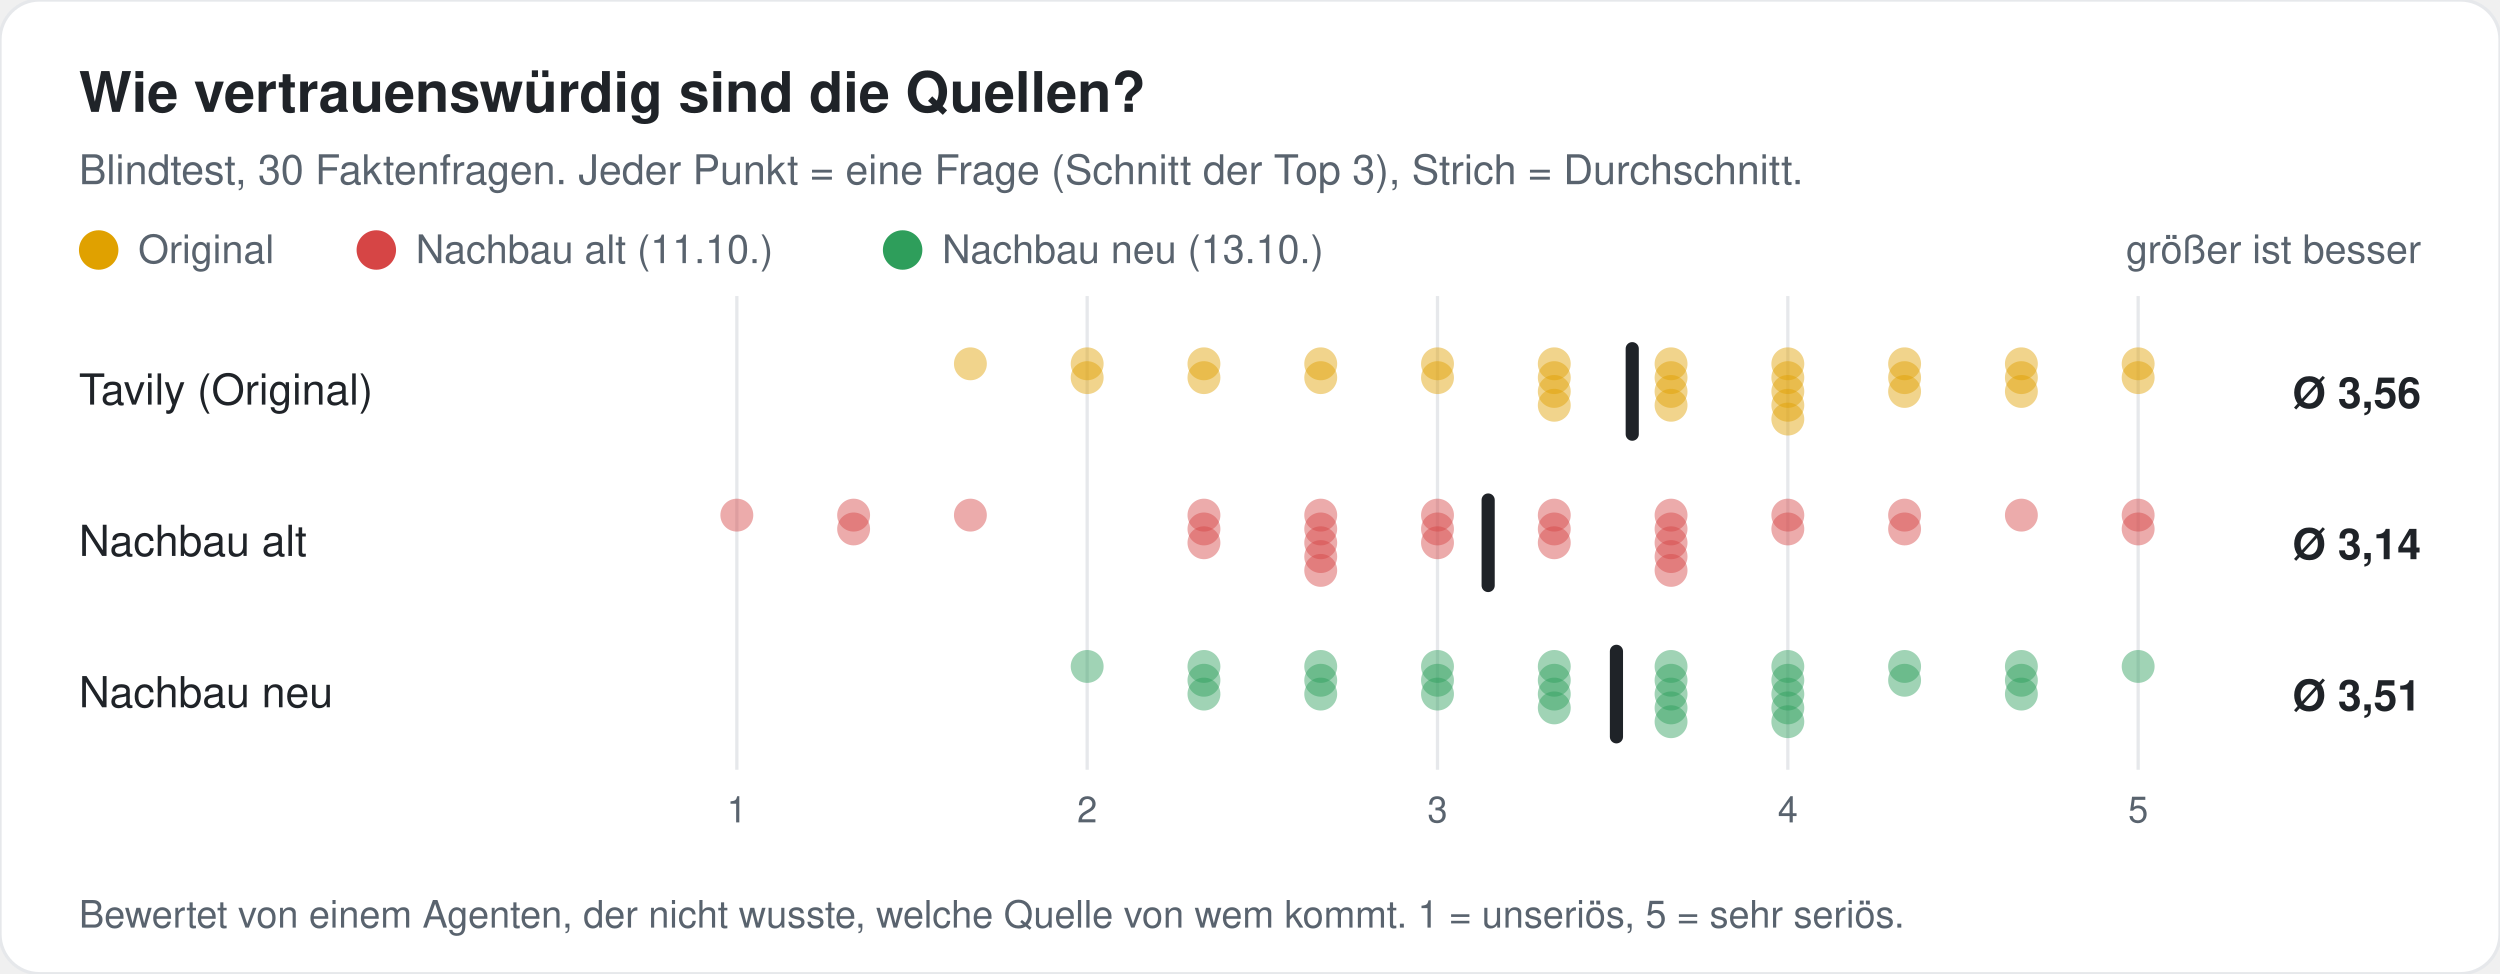
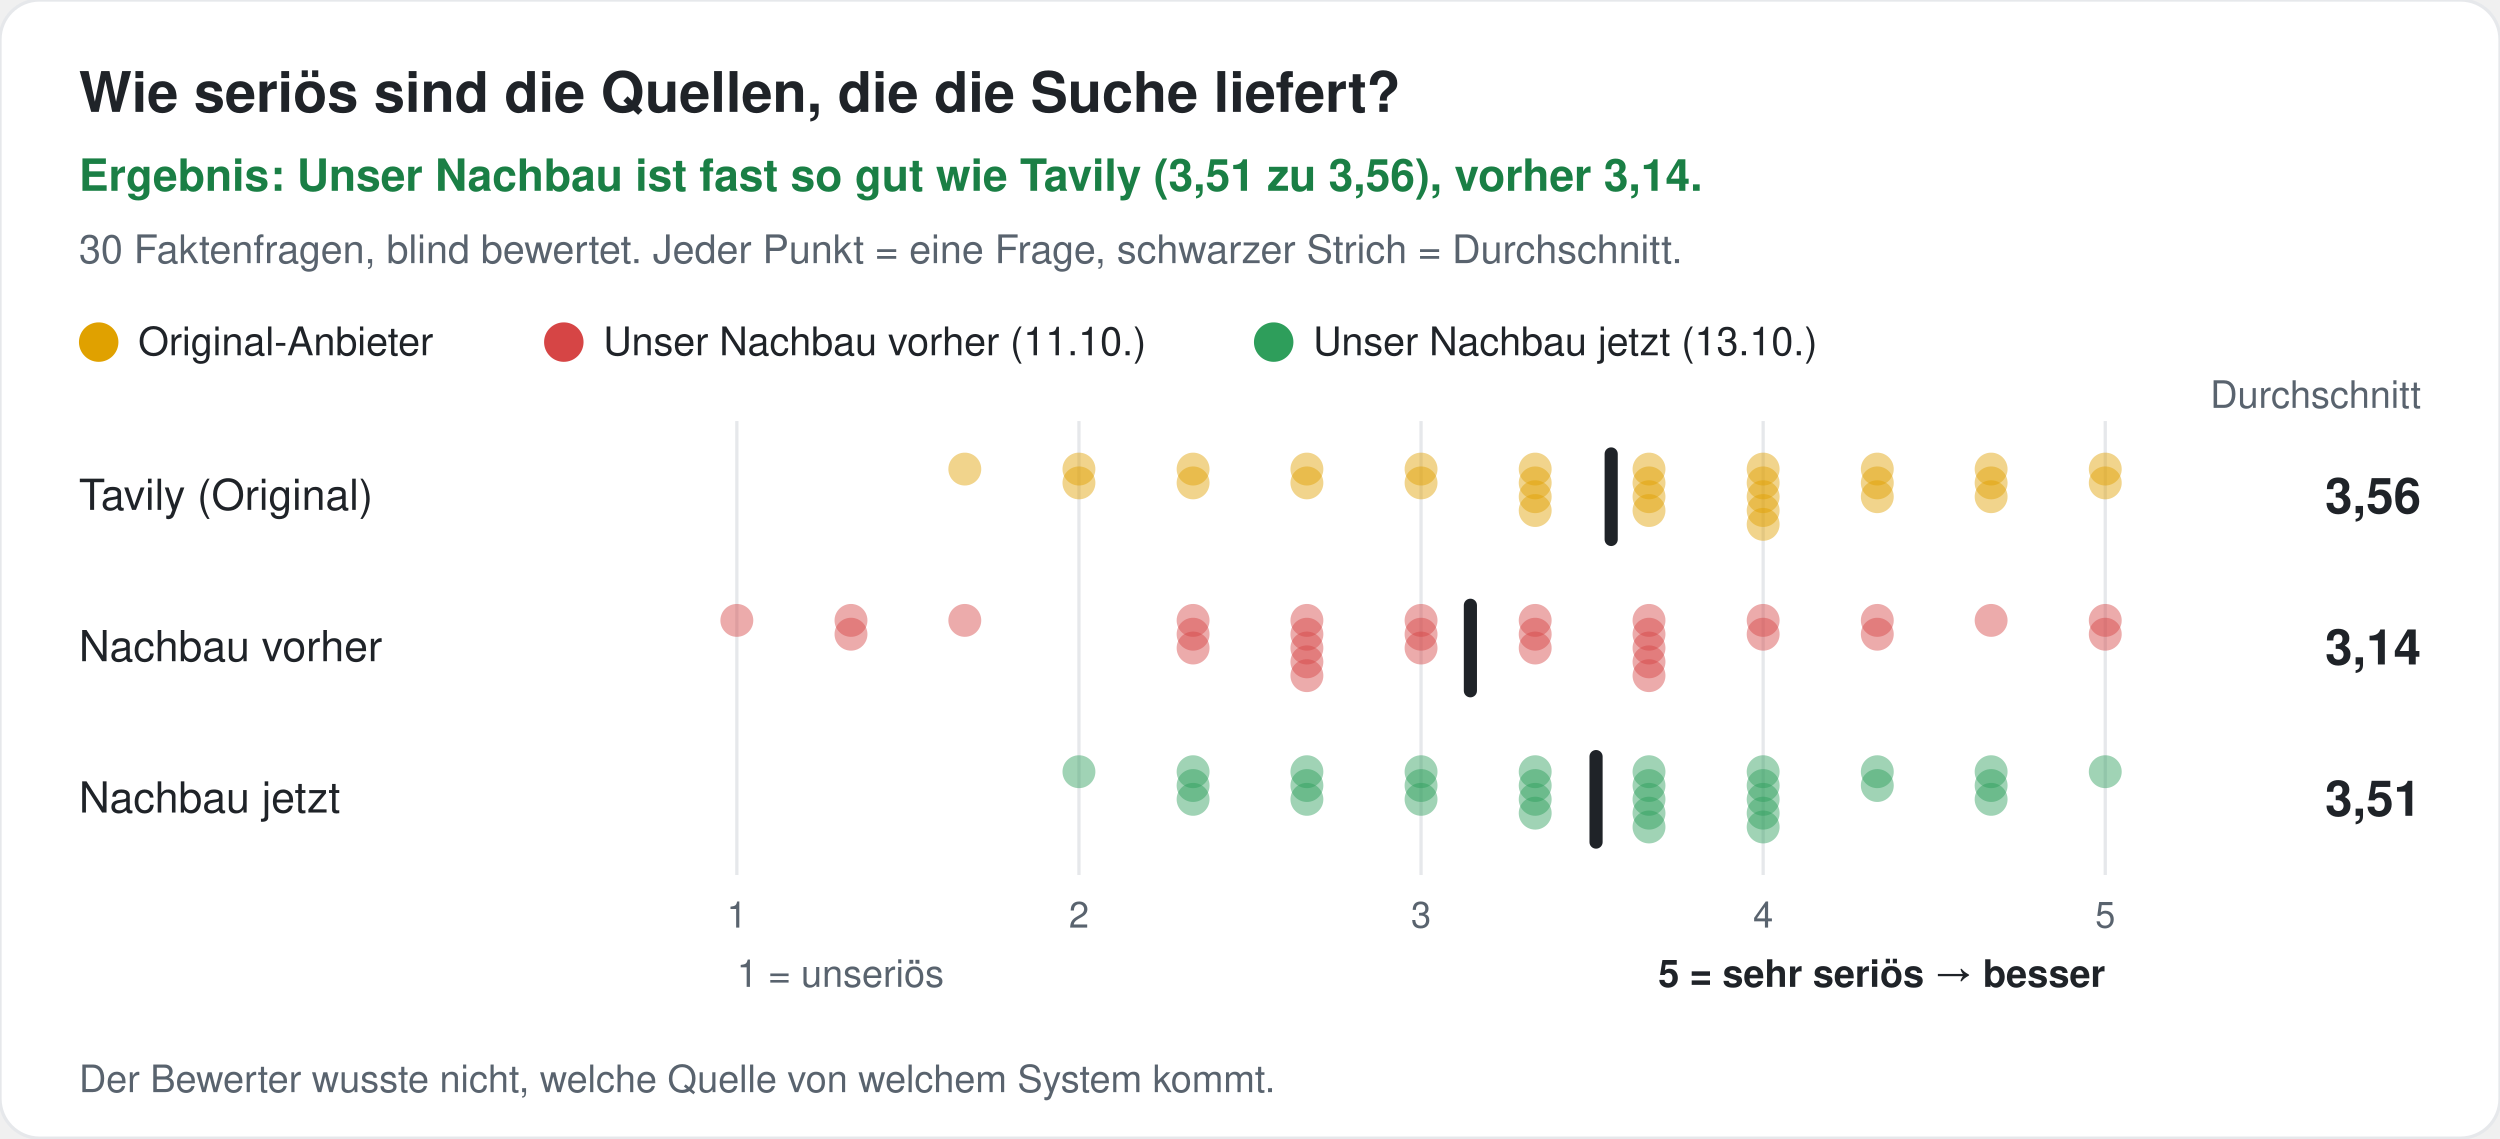
- <svg xmlns="http://www.w3.org/2000/svg" width="760" height="296" viewBox="0 0 760 296" font-family="-apple-system, BlinkMacSystemFont, 'Segoe UI', Helvetica, Arial, sans-serif">
-   <rect width="760" height="296" rx="12" fill="#FFFFFF" stroke="#E6E8EB" />
-   <text x="24.0" y="34.0" font-size="17" fill="#1F2328" text-anchor="start" font-weight="650">Wie vertrauenswürdig sind die Quellen?</text>
-   <text x="24.0" y="56.0" font-size="12.5" fill="#59636E" text-anchor="start" font-weight="400">Blindtest, 30 Faktenfragen. Jeder Punkt = eine Frage (Schnitt der Top 3), Strich = Durchschnitt.</text>
-   <circle cx="30" cy="76" r="6" fill="#E0A100" />
-   <text x="42.0" y="80.0" font-size="12" fill="#59636E" text-anchor="start" font-weight="400">Original</text>
-   <circle cx="114.4" cy="76" r="6" fill="#D64545" />
-   <text x="126.4" y="80.0" font-size="12" fill="#59636E" text-anchor="start" font-weight="400">Nachbau alt (11.10.)</text>
-   <circle cx="274.4" cy="76" r="6" fill="#2E9E5B" />
-   <text x="286.4" y="80.0" font-size="12" fill="#59636E" text-anchor="start" font-weight="400">Nachbau neu (13.10.)</text>
-   <text x="736.0" y="80.0" font-size="12" fill="#59636E" text-anchor="end" font-weight="400">größer ist besser</text>
-   <line x1="224.0" x2="224.0" y1="90" y2="234" stroke="#E6E8EB" />
-   <text x="224.0" y="250.0" font-size="11" fill="#59636E" text-anchor="middle" font-weight="400">1</text>
-   <line x1="330.5" x2="330.5" y1="90" y2="234" stroke="#E6E8EB" />
-   <text x="330.5" y="250.0" font-size="11" fill="#59636E" text-anchor="middle" font-weight="400">2</text>
-   <line x1="437.0" x2="437.0" y1="90" y2="234" stroke="#E6E8EB" />
-   <text x="437.0" y="250.0" font-size="11" fill="#59636E" text-anchor="middle" font-weight="400">3</text>
-   <line x1="543.5" x2="543.5" y1="90" y2="234" stroke="#E6E8EB" />
-   <text x="543.5" y="250.0" font-size="11" fill="#59636E" text-anchor="middle" font-weight="400">4</text>
-   <line x1="650.0" x2="650.0" y1="90" y2="234" stroke="#E6E8EB" />
-   <text x="650.0" y="250.0" font-size="11" fill="#59636E" text-anchor="middle" font-weight="400">5</text>
-   <text x="24.0" y="123.0" font-size="13" fill="#1F2328" text-anchor="start" font-weight="400">Tavily (Original)</text>
-   <circle cx="543.5" cy="110.6" r="5" fill="#E0A100" fill-opacity="0.45" />
-   <circle cx="508.0" cy="110.6" r="5" fill="#E0A100" fill-opacity="0.45" />
-   <circle cx="472.5" cy="110.6" r="5" fill="#E0A100" fill-opacity="0.45" />
-   <circle cx="579.0" cy="110.6" r="5" fill="#E0A100" fill-opacity="0.45" />
-   <circle cx="472.5" cy="114.8" r="5" fill="#E0A100" fill-opacity="0.45" />
-   <circle cx="614.5" cy="110.6" r="5" fill="#E0A100" fill-opacity="0.45" />
-   <circle cx="650.0" cy="110.6" r="5" fill="#E0A100" fill-opacity="0.45" />
-   <circle cx="366.0" cy="110.6" r="5" fill="#E0A100" fill-opacity="0.45" />
-   <circle cx="330.5" cy="110.6" r="5" fill="#E0A100" fill-opacity="0.45" />
-   <circle cx="401.5" cy="110.6" r="5" fill="#E0A100" fill-opacity="0.45" />
-   <circle cx="614.5" cy="114.8" r="5" fill="#E0A100" fill-opacity="0.45" />
-   <circle cx="579.0" cy="114.8" r="5" fill="#E0A100" fill-opacity="0.45" />
-   <circle cx="650.0" cy="114.8" r="5" fill="#E0A100" fill-opacity="0.45" />
-   <circle cx="614.5" cy="119.0" r="5" fill="#E0A100" fill-opacity="0.45" />
-   <circle cx="366.0" cy="114.8" r="5" fill="#E0A100" fill-opacity="0.45" />
-   <circle cx="508.0" cy="114.8" r="5" fill="#E0A100" fill-opacity="0.45" />
-   <circle cx="543.5" cy="114.8" r="5" fill="#E0A100" fill-opacity="0.45" />
-   <circle cx="472.5" cy="119.0" r="5" fill="#E0A100" fill-opacity="0.45" />
-   <circle cx="295.0" cy="110.6" r="5" fill="#E0A100" fill-opacity="0.45" />
-   <circle cx="437.0" cy="110.6" r="5" fill="#E0A100" fill-opacity="0.45" />
-   <circle cx="437.0" cy="114.8" r="5" fill="#E0A100" fill-opacity="0.45" />
-   <circle cx="579.0" cy="119.0" r="5" fill="#E0A100" fill-opacity="0.45" />
-   <circle cx="543.5" cy="119.0" r="5" fill="#E0A100" fill-opacity="0.45" />
-   <circle cx="472.5" cy="123.2" r="5" fill="#E0A100" fill-opacity="0.45" />
-   <circle cx="543.5" cy="123.2" r="5" fill="#E0A100" fill-opacity="0.45" />
-   <circle cx="401.5" cy="114.8" r="5" fill="#E0A100" fill-opacity="0.45" />
-   <circle cx="508.0" cy="119.0" r="5" fill="#E0A100" fill-opacity="0.45" />
-   <circle cx="330.5" cy="114.8" r="5" fill="#E0A100" fill-opacity="0.45" />
-   <circle cx="543.5" cy="127.4" r="5" fill="#E0A100" fill-opacity="0.45" />
-   <circle cx="508.0" cy="123.2" r="5" fill="#E0A100" fill-opacity="0.45" />
-   <rect x="494.2" y="104.0" width="4" height="30" rx="2" fill="#1F2328" />
-   <text x="736.0" y="124.0" font-size="13" fill="#1F2328" text-anchor="end" font-weight="650">Ø 3,56</text>
-   <text x="24.0" y="169.0" font-size="13" fill="#1F2328" text-anchor="start" font-weight="400">Nachbau alt</text>
-   <circle cx="401.5" cy="156.6" r="5" fill="#D64545" fill-opacity="0.45" />
-   <circle cx="508.0" cy="156.6" r="5" fill="#D64545" fill-opacity="0.45" />
-   <circle cx="295.0" cy="156.6" r="5" fill="#D64545" fill-opacity="0.45" />
-   <circle cx="508.0" cy="160.8" r="5" fill="#D64545" fill-opacity="0.45" />
-   <circle cx="650.0" cy="156.6" r="5" fill="#D64545" fill-opacity="0.45" />
-   <circle cx="508.0" cy="165.0" r="5" fill="#D64545" fill-opacity="0.45" />
-   <circle cx="259.5" cy="156.6" r="5" fill="#D64545" fill-opacity="0.45" />
-   <circle cx="401.5" cy="160.8" r="5" fill="#D64545" fill-opacity="0.45" />
-   <circle cx="401.5" cy="165.0" r="5" fill="#D64545" fill-opacity="0.45" />
-   <circle cx="472.5" cy="156.6" r="5" fill="#D64545" fill-opacity="0.45" />
-   <circle cx="543.5" cy="156.6" r="5" fill="#D64545" fill-opacity="0.45" />
-   <circle cx="366.0" cy="156.6" r="5" fill="#D64545" fill-opacity="0.45" />
-   <circle cx="650.0" cy="160.8" r="5" fill="#D64545" fill-opacity="0.45" />
-   <circle cx="366.0" cy="160.8" r="5" fill="#D64545" fill-opacity="0.45" />
-   <circle cx="401.5" cy="169.2" r="5" fill="#D64545" fill-opacity="0.45" />
-   <circle cx="437.0" cy="156.6" r="5" fill="#D64545" fill-opacity="0.45" />
-   <circle cx="437.0" cy="160.8" r="5" fill="#D64545" fill-opacity="0.45" />
-   <circle cx="437.0" cy="165.0" r="5" fill="#D64545" fill-opacity="0.45" />
-   <circle cx="508.0" cy="169.2" r="5" fill="#D64545" fill-opacity="0.45" />
-   <circle cx="401.5" cy="173.4" r="5" fill="#D64545" fill-opacity="0.45" />
-   <circle cx="579.0" cy="156.6" r="5" fill="#D64545" fill-opacity="0.45" />
-   <circle cx="579.0" cy="160.8" r="5" fill="#D64545" fill-opacity="0.45" />
-   <circle cx="224.0" cy="156.6" r="5" fill="#D64545" fill-opacity="0.45" />
-   <circle cx="508.0" cy="173.4" r="5" fill="#D64545" fill-opacity="0.45" />
-   <circle cx="543.5" cy="160.8" r="5" fill="#D64545" fill-opacity="0.45" />
-   <circle cx="472.5" cy="160.8" r="5" fill="#D64545" fill-opacity="0.45" />
-   <circle cx="259.5" cy="160.8" r="5" fill="#D64545" fill-opacity="0.45" />
-   <circle cx="472.5" cy="165.0" r="5" fill="#D64545" fill-opacity="0.45" />
-   <circle cx="366.0" cy="165.0" r="5" fill="#D64545" fill-opacity="0.45" />
-   <circle cx="614.5" cy="156.6" r="5" fill="#D64545" fill-opacity="0.45" />
-   <rect x="450.4" y="150.0" width="4" height="30" rx="2" fill="#1F2328" />
-   <text x="736.0" y="170.0" font-size="13" fill="#1F2328" text-anchor="end" font-weight="650">Ø 3,14</text>
-   <text x="24.0" y="215.0" font-size="13" fill="#1F2328" text-anchor="start" font-weight="400">Nachbau neu</text>
-   <circle cx="437.0" cy="202.6" r="5" fill="#2E9E5B" fill-opacity="0.45" />
-   <circle cx="508.0" cy="202.6" r="5" fill="#2E9E5B" fill-opacity="0.45" />
-   <circle cx="401.5" cy="202.6" r="5" fill="#2E9E5B" fill-opacity="0.45" />
-   <circle cx="508.0" cy="206.8" r="5" fill="#2E9E5B" fill-opacity="0.45" />
-   <circle cx="579.0" cy="202.6" r="5" fill="#2E9E5B" fill-opacity="0.45" />
-   <circle cx="508.0" cy="211.0" r="5" fill="#2E9E5B" fill-opacity="0.45" />
-   <circle cx="366.0" cy="202.6" r="5" fill="#2E9E5B" fill-opacity="0.45" />
-   <circle cx="401.5" cy="206.8" r="5" fill="#2E9E5B" fill-opacity="0.45" />
-   <circle cx="543.5" cy="202.6" r="5" fill="#2E9E5B" fill-opacity="0.45" />
-   <circle cx="472.5" cy="202.6" r="5" fill="#2E9E5B" fill-opacity="0.45" />
-   <circle cx="508.0" cy="215.2" r="5" fill="#2E9E5B" fill-opacity="0.45" />
-   <circle cx="330.5" cy="202.6" r="5" fill="#2E9E5B" fill-opacity="0.45" />
-   <circle cx="579.0" cy="206.8" r="5" fill="#2E9E5B" fill-opacity="0.45" />
-   <circle cx="472.5" cy="206.8" r="5" fill="#2E9E5B" fill-opacity="0.45" />
-   <circle cx="366.0" cy="206.8" r="5" fill="#2E9E5B" fill-opacity="0.45" />
-   <circle cx="437.0" cy="206.8" r="5" fill="#2E9E5B" fill-opacity="0.45" />
-   <circle cx="543.5" cy="206.8" r="5" fill="#2E9E5B" fill-opacity="0.45" />
-   <circle cx="472.5" cy="211.0" r="5" fill="#2E9E5B" fill-opacity="0.45" />
-   <circle cx="543.5" cy="211.0" r="5" fill="#2E9E5B" fill-opacity="0.45" />
-   <circle cx="401.5" cy="211.0" r="5" fill="#2E9E5B" fill-opacity="0.45" />
-   <circle cx="614.5" cy="202.6" r="5" fill="#2E9E5B" fill-opacity="0.45" />
-   <circle cx="614.5" cy="206.8" r="5" fill="#2E9E5B" fill-opacity="0.45" />
-   <circle cx="366.0" cy="211.0" r="5" fill="#2E9E5B" fill-opacity="0.45" />
-   <circle cx="614.5" cy="211.0" r="5" fill="#2E9E5B" fill-opacity="0.45" />
-   <circle cx="543.5" cy="215.2" r="5" fill="#2E9E5B" fill-opacity="0.45" />
-   <circle cx="472.5" cy="215.2" r="5" fill="#2E9E5B" fill-opacity="0.45" />
-   <circle cx="437.0" cy="211.0" r="5" fill="#2E9E5B" fill-opacity="0.45" />
-   <circle cx="508.0" cy="219.4" r="5" fill="#2E9E5B" fill-opacity="0.45" />
-   <circle cx="543.5" cy="219.4" r="5" fill="#2E9E5B" fill-opacity="0.45" />
-   <circle cx="650.0" cy="202.6" r="5" fill="#2E9E5B" fill-opacity="0.45" />
-   <rect x="489.4" y="196.0" width="4" height="30" rx="2" fill="#1F2328" />
-   <text x="736.0" y="216.0" font-size="13" fill="#1F2328" text-anchor="end" font-weight="650">Ø 3,51</text>
-   <text x="24.0" y="282.0" font-size="11.5" fill="#59636E" text-anchor="start" font-weight="400">Bewertet von einem Agenten, der nicht wusste, welche Quelle von wem kommt. 1 = unseriös, 5 = sehr seriös.</text>
+ <svg xmlns="http://www.w3.org/2000/svg" width="760" height="346" viewBox="0 0 760 346" font-family="-apple-system, BlinkMacSystemFont, 'Segoe UI', Helvetica, Arial, sans-serif">
+   <rect width="760" height="346" rx="12" fill="#FFFFFF" stroke="#E6E8EB" />
+   <text x="24.0" y="34.0" font-size="17" fill="#1F2328" text-anchor="start" font-weight="650">Wie seriös sind die Quellen, die die Suche liefert?</text>
+   <text x="24.0" y="58.0" font-size="13.5" fill="#1A7F45" text-anchor="start" font-weight="650">Ergebnis: Unser Nachbau ist fast so gut wie Tavily (3,51 zu 3,56), vorher 3,14.</text>
+   <text x="24.0" y="80.0" font-size="12" fill="#59636E" text-anchor="start" font-weight="400">30 Faktenfragen, blind bewertet. Jeder Punkt = eine Frage, schwarzer Strich = Durchschnitt.</text>
+   <circle cx="30" cy="104" r="6" fill="#E0A100" />
+   <text x="42.0" y="108.0" font-size="12" fill="#1F2328" text-anchor="start" font-weight="400">Original-Anbieter</text>
+   <circle cx="171.4" cy="104" r="6" fill="#D64545" />
+   <text x="183.4" y="108.0" font-size="12" fill="#1F2328" text-anchor="start" font-weight="400">Unser Nachbau vorher (11.10.)</text>
+   <circle cx="387.2" cy="104" r="6" fill="#2E9E5B" />
+   <text x="399.2" y="108.0" font-size="12" fill="#1F2328" text-anchor="start" font-weight="400">Unser Nachbau jetzt (13.10.)</text>
+   <text x="736.0" y="124.0" font-size="11.5" fill="#59636E" text-anchor="end" font-weight="400">Durchschnitt</text>
+   <line x1="224.0" x2="224.0" y1="128" y2="266" stroke="#E6E8EB" />
+   <text x="224.0" y="282.0" font-size="11" fill="#59636E" text-anchor="middle" font-weight="400">1</text>
+   <line x1="328.0" x2="328.0" y1="128" y2="266" stroke="#E6E8EB" />
+   <text x="328.0" y="282.0" font-size="11" fill="#59636E" text-anchor="middle" font-weight="400">2</text>
+   <line x1="432.0" x2="432.0" y1="128" y2="266" stroke="#E6E8EB" />
+   <text x="432.0" y="282.0" font-size="11" fill="#59636E" text-anchor="middle" font-weight="400">3</text>
+   <line x1="536.0" x2="536.0" y1="128" y2="266" stroke="#E6E8EB" />
+   <text x="536.0" y="282.0" font-size="11" fill="#59636E" text-anchor="middle" font-weight="400">4</text>
+   <line x1="640.0" x2="640.0" y1="128" y2="266" stroke="#E6E8EB" />
+   <text x="640.0" y="282.0" font-size="11" fill="#59636E" text-anchor="middle" font-weight="400">5</text>
+   <text x="224.0" y="300.0" font-size="11.5" fill="#59636E" text-anchor="start" font-weight="400">1 = unseriös</text>
+   <text x="640.0" y="300.0" font-size="11.5" fill="#1F2328" text-anchor="end" font-weight="600">5 = sehr seriös  →  besser</text>
+   <text x="24.0" y="155.0" font-size="13" fill="#1F2328" text-anchor="start" font-weight="400">Tavily (Original)</text>
+   <circle cx="536.0" cy="142.6" r="5" fill="#E0A100" fill-opacity="0.45" />
+   <circle cx="501.3" cy="142.6" r="5" fill="#E0A100" fill-opacity="0.45" />
+   <circle cx="466.7" cy="142.6" r="5" fill="#E0A100" fill-opacity="0.45" />
+   <circle cx="570.7" cy="142.6" r="5" fill="#E0A100" fill-opacity="0.45" />
+   <circle cx="466.7" cy="146.8" r="5" fill="#E0A100" fill-opacity="0.45" />
+   <circle cx="605.3" cy="142.6" r="5" fill="#E0A100" fill-opacity="0.45" />
+   <circle cx="640.0" cy="142.6" r="5" fill="#E0A100" fill-opacity="0.45" />
+   <circle cx="362.7" cy="142.6" r="5" fill="#E0A100" fill-opacity="0.45" />
+   <circle cx="328.0" cy="142.6" r="5" fill="#E0A100" fill-opacity="0.45" />
+   <circle cx="397.3" cy="142.6" r="5" fill="#E0A100" fill-opacity="0.45" />
+   <circle cx="605.3" cy="146.8" r="5" fill="#E0A100" fill-opacity="0.45" />
+   <circle cx="570.7" cy="146.8" r="5" fill="#E0A100" fill-opacity="0.45" />
+   <circle cx="640.0" cy="146.8" r="5" fill="#E0A100" fill-opacity="0.45" />
+   <circle cx="605.3" cy="151.0" r="5" fill="#E0A100" fill-opacity="0.45" />
+   <circle cx="362.7" cy="146.8" r="5" fill="#E0A100" fill-opacity="0.45" />
+   <circle cx="501.3" cy="146.8" r="5" fill="#E0A100" fill-opacity="0.45" />
+   <circle cx="536.0" cy="146.8" r="5" fill="#E0A100" fill-opacity="0.45" />
+   <circle cx="466.7" cy="151.0" r="5" fill="#E0A100" fill-opacity="0.45" />
+   <circle cx="293.3" cy="142.6" r="5" fill="#E0A100" fill-opacity="0.45" />
+   <circle cx="432.0" cy="142.6" r="5" fill="#E0A100" fill-opacity="0.45" />
+   <circle cx="432.0" cy="146.8" r="5" fill="#E0A100" fill-opacity="0.45" />
+   <circle cx="570.7" cy="151.0" r="5" fill="#E0A100" fill-opacity="0.45" />
+   <circle cx="536.0" cy="151.0" r="5" fill="#E0A100" fill-opacity="0.45" />
+   <circle cx="466.7" cy="155.2" r="5" fill="#E0A100" fill-opacity="0.45" />
+   <circle cx="536.0" cy="155.2" r="5" fill="#E0A100" fill-opacity="0.45" />
+   <circle cx="397.3" cy="146.8" r="5" fill="#E0A100" fill-opacity="0.45" />
+   <circle cx="501.3" cy="151.0" r="5" fill="#E0A100" fill-opacity="0.45" />
+   <circle cx="328.0" cy="146.8" r="5" fill="#E0A100" fill-opacity="0.45" />
+   <circle cx="536.0" cy="159.4" r="5" fill="#E0A100" fill-opacity="0.45" />
+   <circle cx="501.3" cy="155.2" r="5" fill="#E0A100" fill-opacity="0.45" />
+   <rect x="487.8" y="136.0" width="4" height="30" rx="2" fill="#1F2328" />
+   <text x="736.0" y="156.0" font-size="15" fill="#1F2328" text-anchor="end" font-weight="700">3,56</text>
+   <text x="24.0" y="201.0" font-size="13" fill="#1F2328" text-anchor="start" font-weight="400">Nachbau vorher</text>
+   <circle cx="397.3" cy="188.6" r="5" fill="#D64545" fill-opacity="0.45" />
+   <circle cx="501.3" cy="188.6" r="5" fill="#D64545" fill-opacity="0.45" />
+   <circle cx="293.3" cy="188.6" r="5" fill="#D64545" fill-opacity="0.45" />
+   <circle cx="501.3" cy="192.8" r="5" fill="#D64545" fill-opacity="0.45" />
+   <circle cx="640.0" cy="188.6" r="5" fill="#D64545" fill-opacity="0.45" />
+   <circle cx="501.3" cy="197.0" r="5" fill="#D64545" fill-opacity="0.45" />
+   <circle cx="258.7" cy="188.6" r="5" fill="#D64545" fill-opacity="0.45" />
+   <circle cx="397.3" cy="192.8" r="5" fill="#D64545" fill-opacity="0.45" />
+   <circle cx="397.3" cy="197.0" r="5" fill="#D64545" fill-opacity="0.45" />
+   <circle cx="466.7" cy="188.6" r="5" fill="#D64545" fill-opacity="0.45" />
+   <circle cx="536.0" cy="188.6" r="5" fill="#D64545" fill-opacity="0.45" />
+   <circle cx="362.7" cy="188.6" r="5" fill="#D64545" fill-opacity="0.45" />
+   <circle cx="640.0" cy="192.8" r="5" fill="#D64545" fill-opacity="0.45" />
+   <circle cx="362.7" cy="192.8" r="5" fill="#D64545" fill-opacity="0.45" />
+   <circle cx="397.3" cy="201.2" r="5" fill="#D64545" fill-opacity="0.45" />
+   <circle cx="432.0" cy="188.6" r="5" fill="#D64545" fill-opacity="0.45" />
+   <circle cx="432.0" cy="192.8" r="5" fill="#D64545" fill-opacity="0.45" />
+   <circle cx="432.0" cy="197.0" r="5" fill="#D64545" fill-opacity="0.45" />
+   <circle cx="501.3" cy="201.2" r="5" fill="#D64545" fill-opacity="0.45" />
+   <circle cx="397.3" cy="205.4" r="5" fill="#D64545" fill-opacity="0.45" />
+   <circle cx="570.7" cy="188.6" r="5" fill="#D64545" fill-opacity="0.45" />
+   <circle cx="570.7" cy="192.8" r="5" fill="#D64545" fill-opacity="0.45" />
+   <circle cx="224.0" cy="188.6" r="5" fill="#D64545" fill-opacity="0.45" />
+   <circle cx="501.3" cy="205.4" r="5" fill="#D64545" fill-opacity="0.45" />
+   <circle cx="536.0" cy="192.8" r="5" fill="#D64545" fill-opacity="0.45" />
+   <circle cx="466.7" cy="192.8" r="5" fill="#D64545" fill-opacity="0.45" />
+   <circle cx="258.7" cy="192.8" r="5" fill="#D64545" fill-opacity="0.45" />
+   <circle cx="466.7" cy="197.0" r="5" fill="#D64545" fill-opacity="0.45" />
+   <circle cx="362.7" cy="197.0" r="5" fill="#D64545" fill-opacity="0.45" />
+   <circle cx="605.3" cy="188.6" r="5" fill="#D64545" fill-opacity="0.45" />
+   <rect x="445.0" y="182.0" width="4" height="30" rx="2" fill="#1F2328" />
+   <text x="736.0" y="202.0" font-size="15" fill="#1F2328" text-anchor="end" font-weight="700">3,14</text>
+   <text x="24.0" y="247.0" font-size="13" fill="#1F2328" text-anchor="start" font-weight="400">Nachbau jetzt</text>
+   <circle cx="432.0" cy="234.6" r="5" fill="#2E9E5B" fill-opacity="0.45" />
+   <circle cx="501.3" cy="234.6" r="5" fill="#2E9E5B" fill-opacity="0.45" />
+   <circle cx="397.3" cy="234.6" r="5" fill="#2E9E5B" fill-opacity="0.45" />
+   <circle cx="501.3" cy="238.8" r="5" fill="#2E9E5B" fill-opacity="0.45" />
+   <circle cx="570.7" cy="234.6" r="5" fill="#2E9E5B" fill-opacity="0.45" />
+   <circle cx="501.3" cy="243.0" r="5" fill="#2E9E5B" fill-opacity="0.45" />
+   <circle cx="362.7" cy="234.6" r="5" fill="#2E9E5B" fill-opacity="0.45" />
+   <circle cx="397.3" cy="238.8" r="5" fill="#2E9E5B" fill-opacity="0.45" />
+   <circle cx="536.0" cy="234.6" r="5" fill="#2E9E5B" fill-opacity="0.45" />
+   <circle cx="466.7" cy="234.6" r="5" fill="#2E9E5B" fill-opacity="0.45" />
+   <circle cx="501.3" cy="247.2" r="5" fill="#2E9E5B" fill-opacity="0.45" />
+   <circle cx="328.0" cy="234.6" r="5" fill="#2E9E5B" fill-opacity="0.45" />
+   <circle cx="570.7" cy="238.8" r="5" fill="#2E9E5B" fill-opacity="0.45" />
+   <circle cx="466.7" cy="238.8" r="5" fill="#2E9E5B" fill-opacity="0.45" />
+   <circle cx="362.7" cy="238.8" r="5" fill="#2E9E5B" fill-opacity="0.45" />
+   <circle cx="432.0" cy="238.8" r="5" fill="#2E9E5B" fill-opacity="0.45" />
+   <circle cx="536.0" cy="238.8" r="5" fill="#2E9E5B" fill-opacity="0.45" />
+   <circle cx="466.7" cy="243.0" r="5" fill="#2E9E5B" fill-opacity="0.45" />
+   <circle cx="536.0" cy="243.0" r="5" fill="#2E9E5B" fill-opacity="0.45" />
+   <circle cx="397.3" cy="243.0" r="5" fill="#2E9E5B" fill-opacity="0.45" />
+   <circle cx="605.3" cy="234.6" r="5" fill="#2E9E5B" fill-opacity="0.45" />
+   <circle cx="605.3" cy="238.8" r="5" fill="#2E9E5B" fill-opacity="0.45" />
+   <circle cx="362.7" cy="243.0" r="5" fill="#2E9E5B" fill-opacity="0.45" />
+   <circle cx="605.3" cy="243.0" r="5" fill="#2E9E5B" fill-opacity="0.45" />
+   <circle cx="536.0" cy="247.2" r="5" fill="#2E9E5B" fill-opacity="0.45" />
+   <circle cx="466.7" cy="247.2" r="5" fill="#2E9E5B" fill-opacity="0.45" />
+   <circle cx="432.0" cy="243.0" r="5" fill="#2E9E5B" fill-opacity="0.45" />
+   <circle cx="501.3" cy="251.4" r="5" fill="#2E9E5B" fill-opacity="0.45" />
+   <circle cx="536.0" cy="251.4" r="5" fill="#2E9E5B" fill-opacity="0.45" />
+   <circle cx="640.0" cy="234.6" r="5" fill="#2E9E5B" fill-opacity="0.45" />
+   <rect x="483.2" y="228.0" width="4" height="30" rx="2" fill="#1F2328" />
+   <text x="736.0" y="248.0" font-size="15" fill="#1F2328" text-anchor="end" font-weight="700">3,51</text>
+   <text x="24.0" y="332.0" font-size="11.5" fill="#59636E" text-anchor="start" font-weight="400">Der Bewerter wusste nicht, welche Quelle von welchem System kommt.</text>
</svg>
